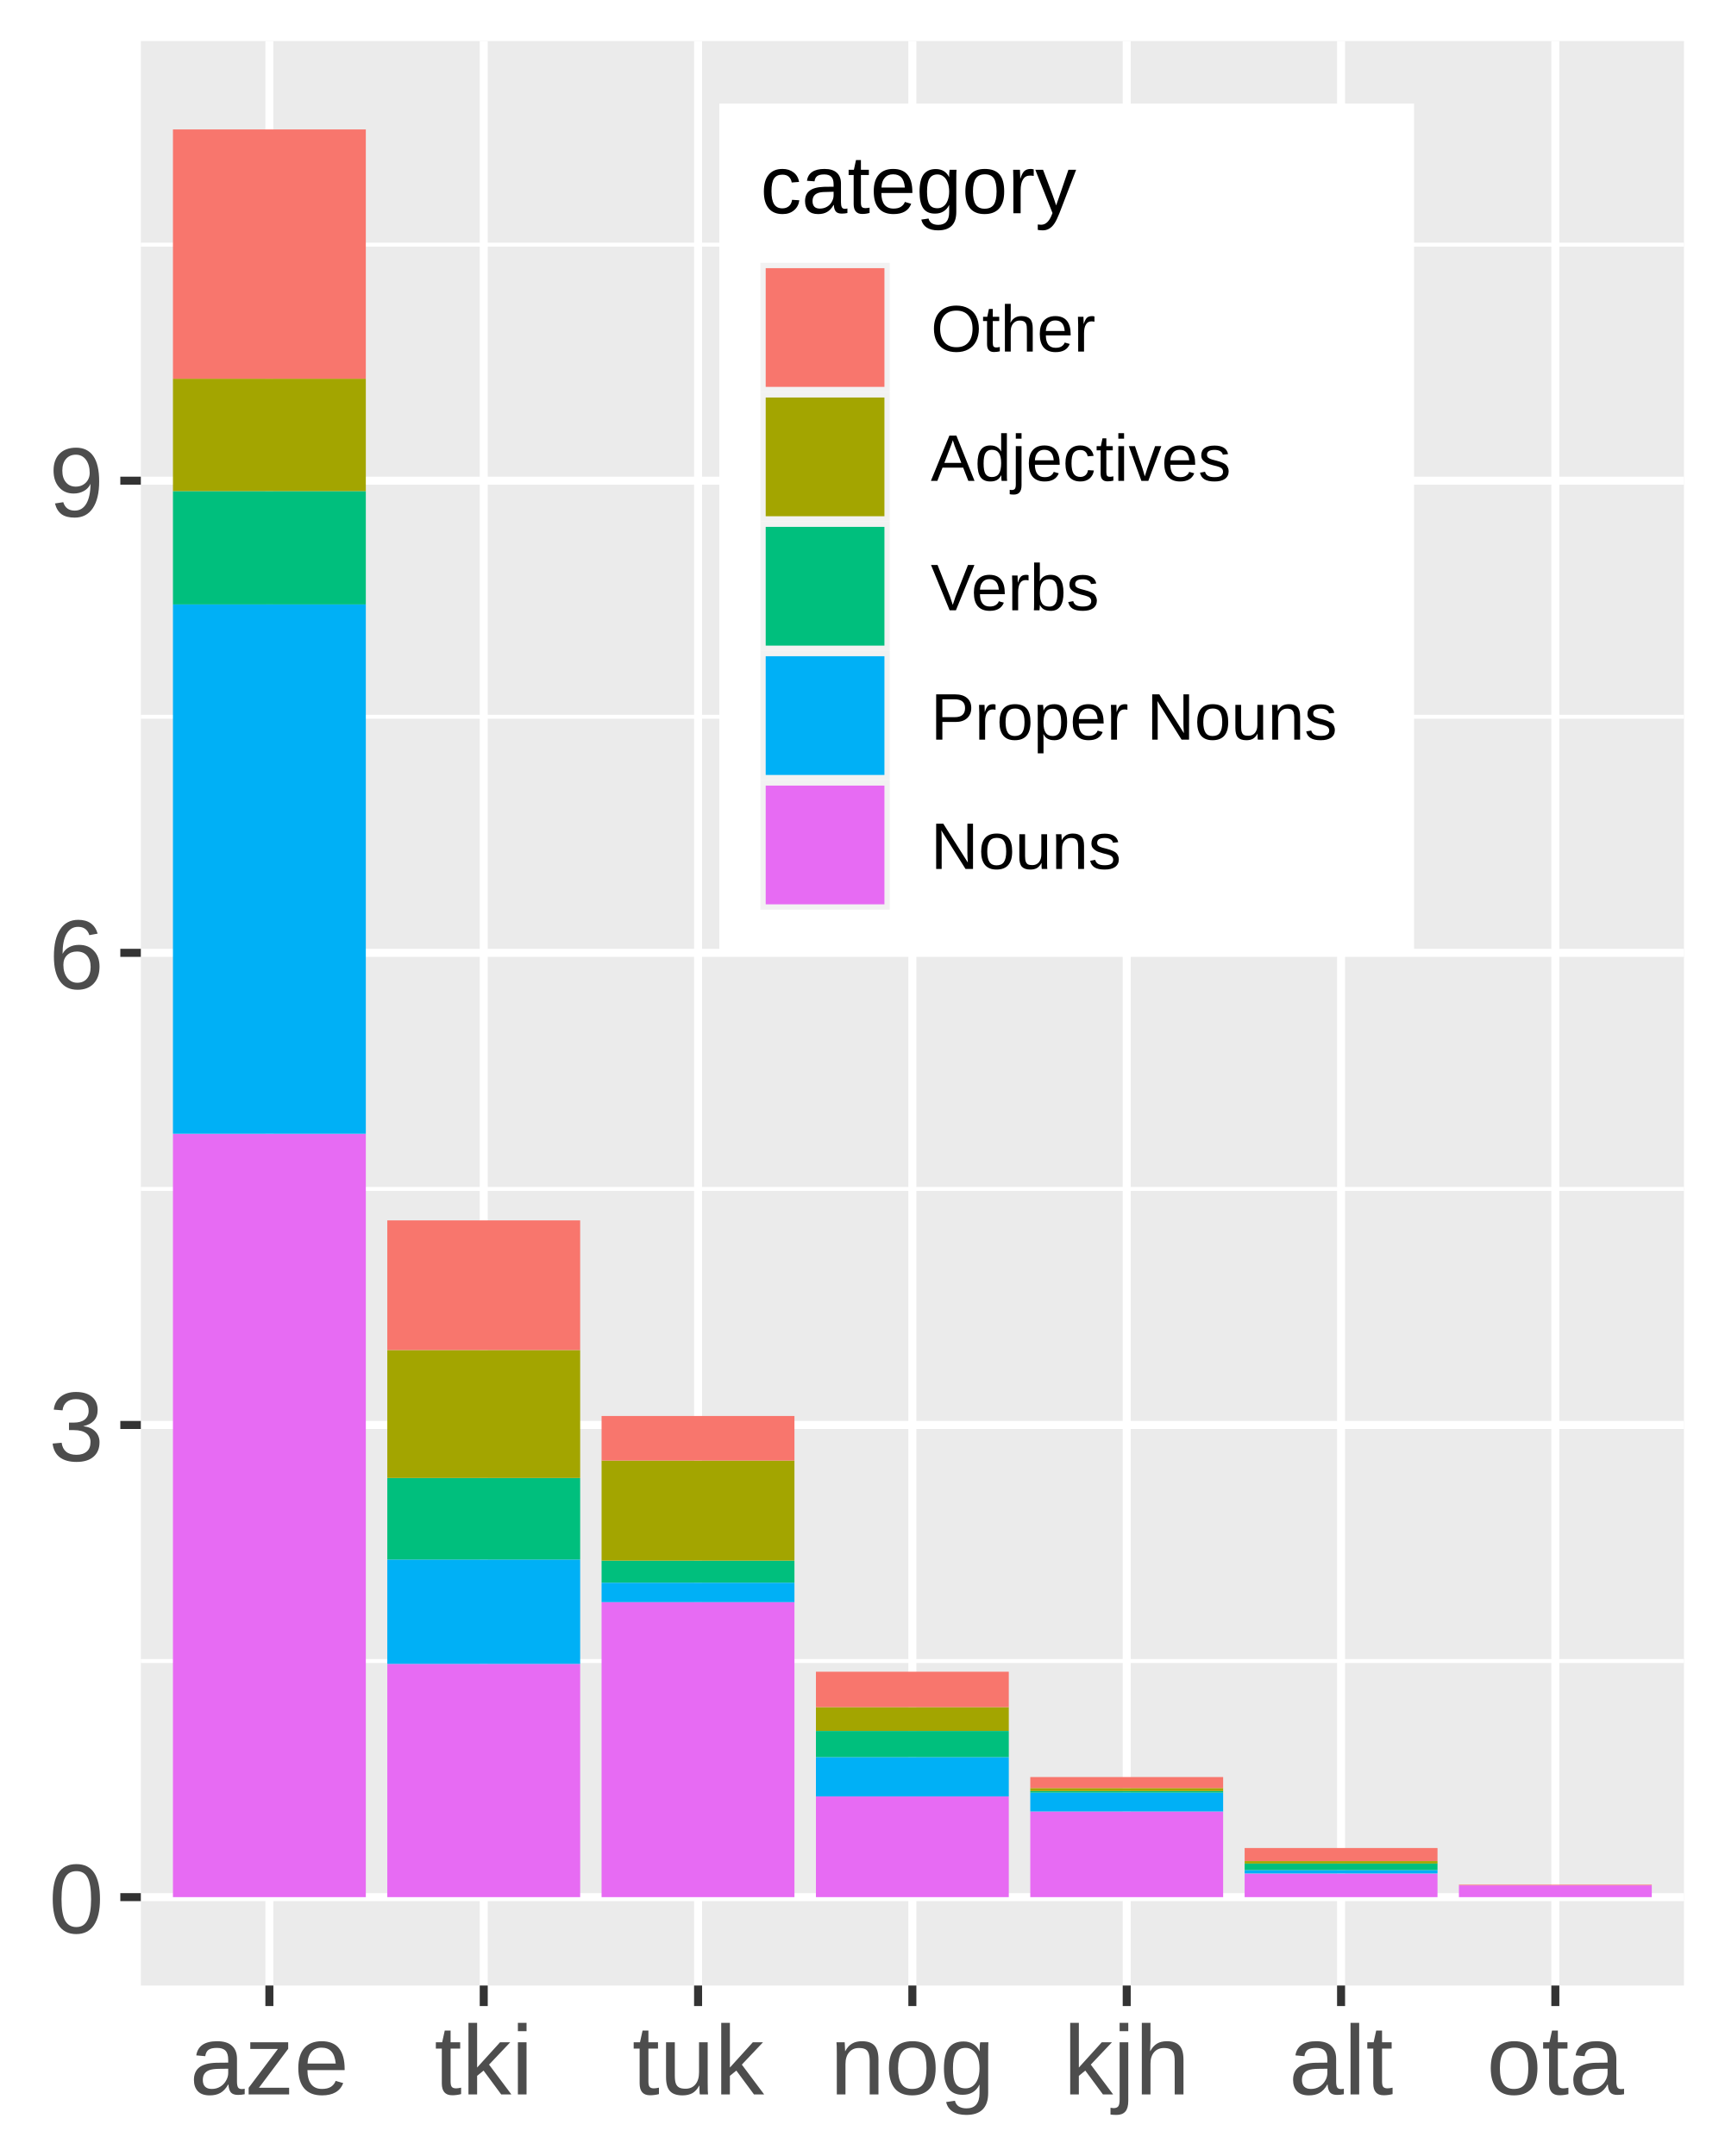
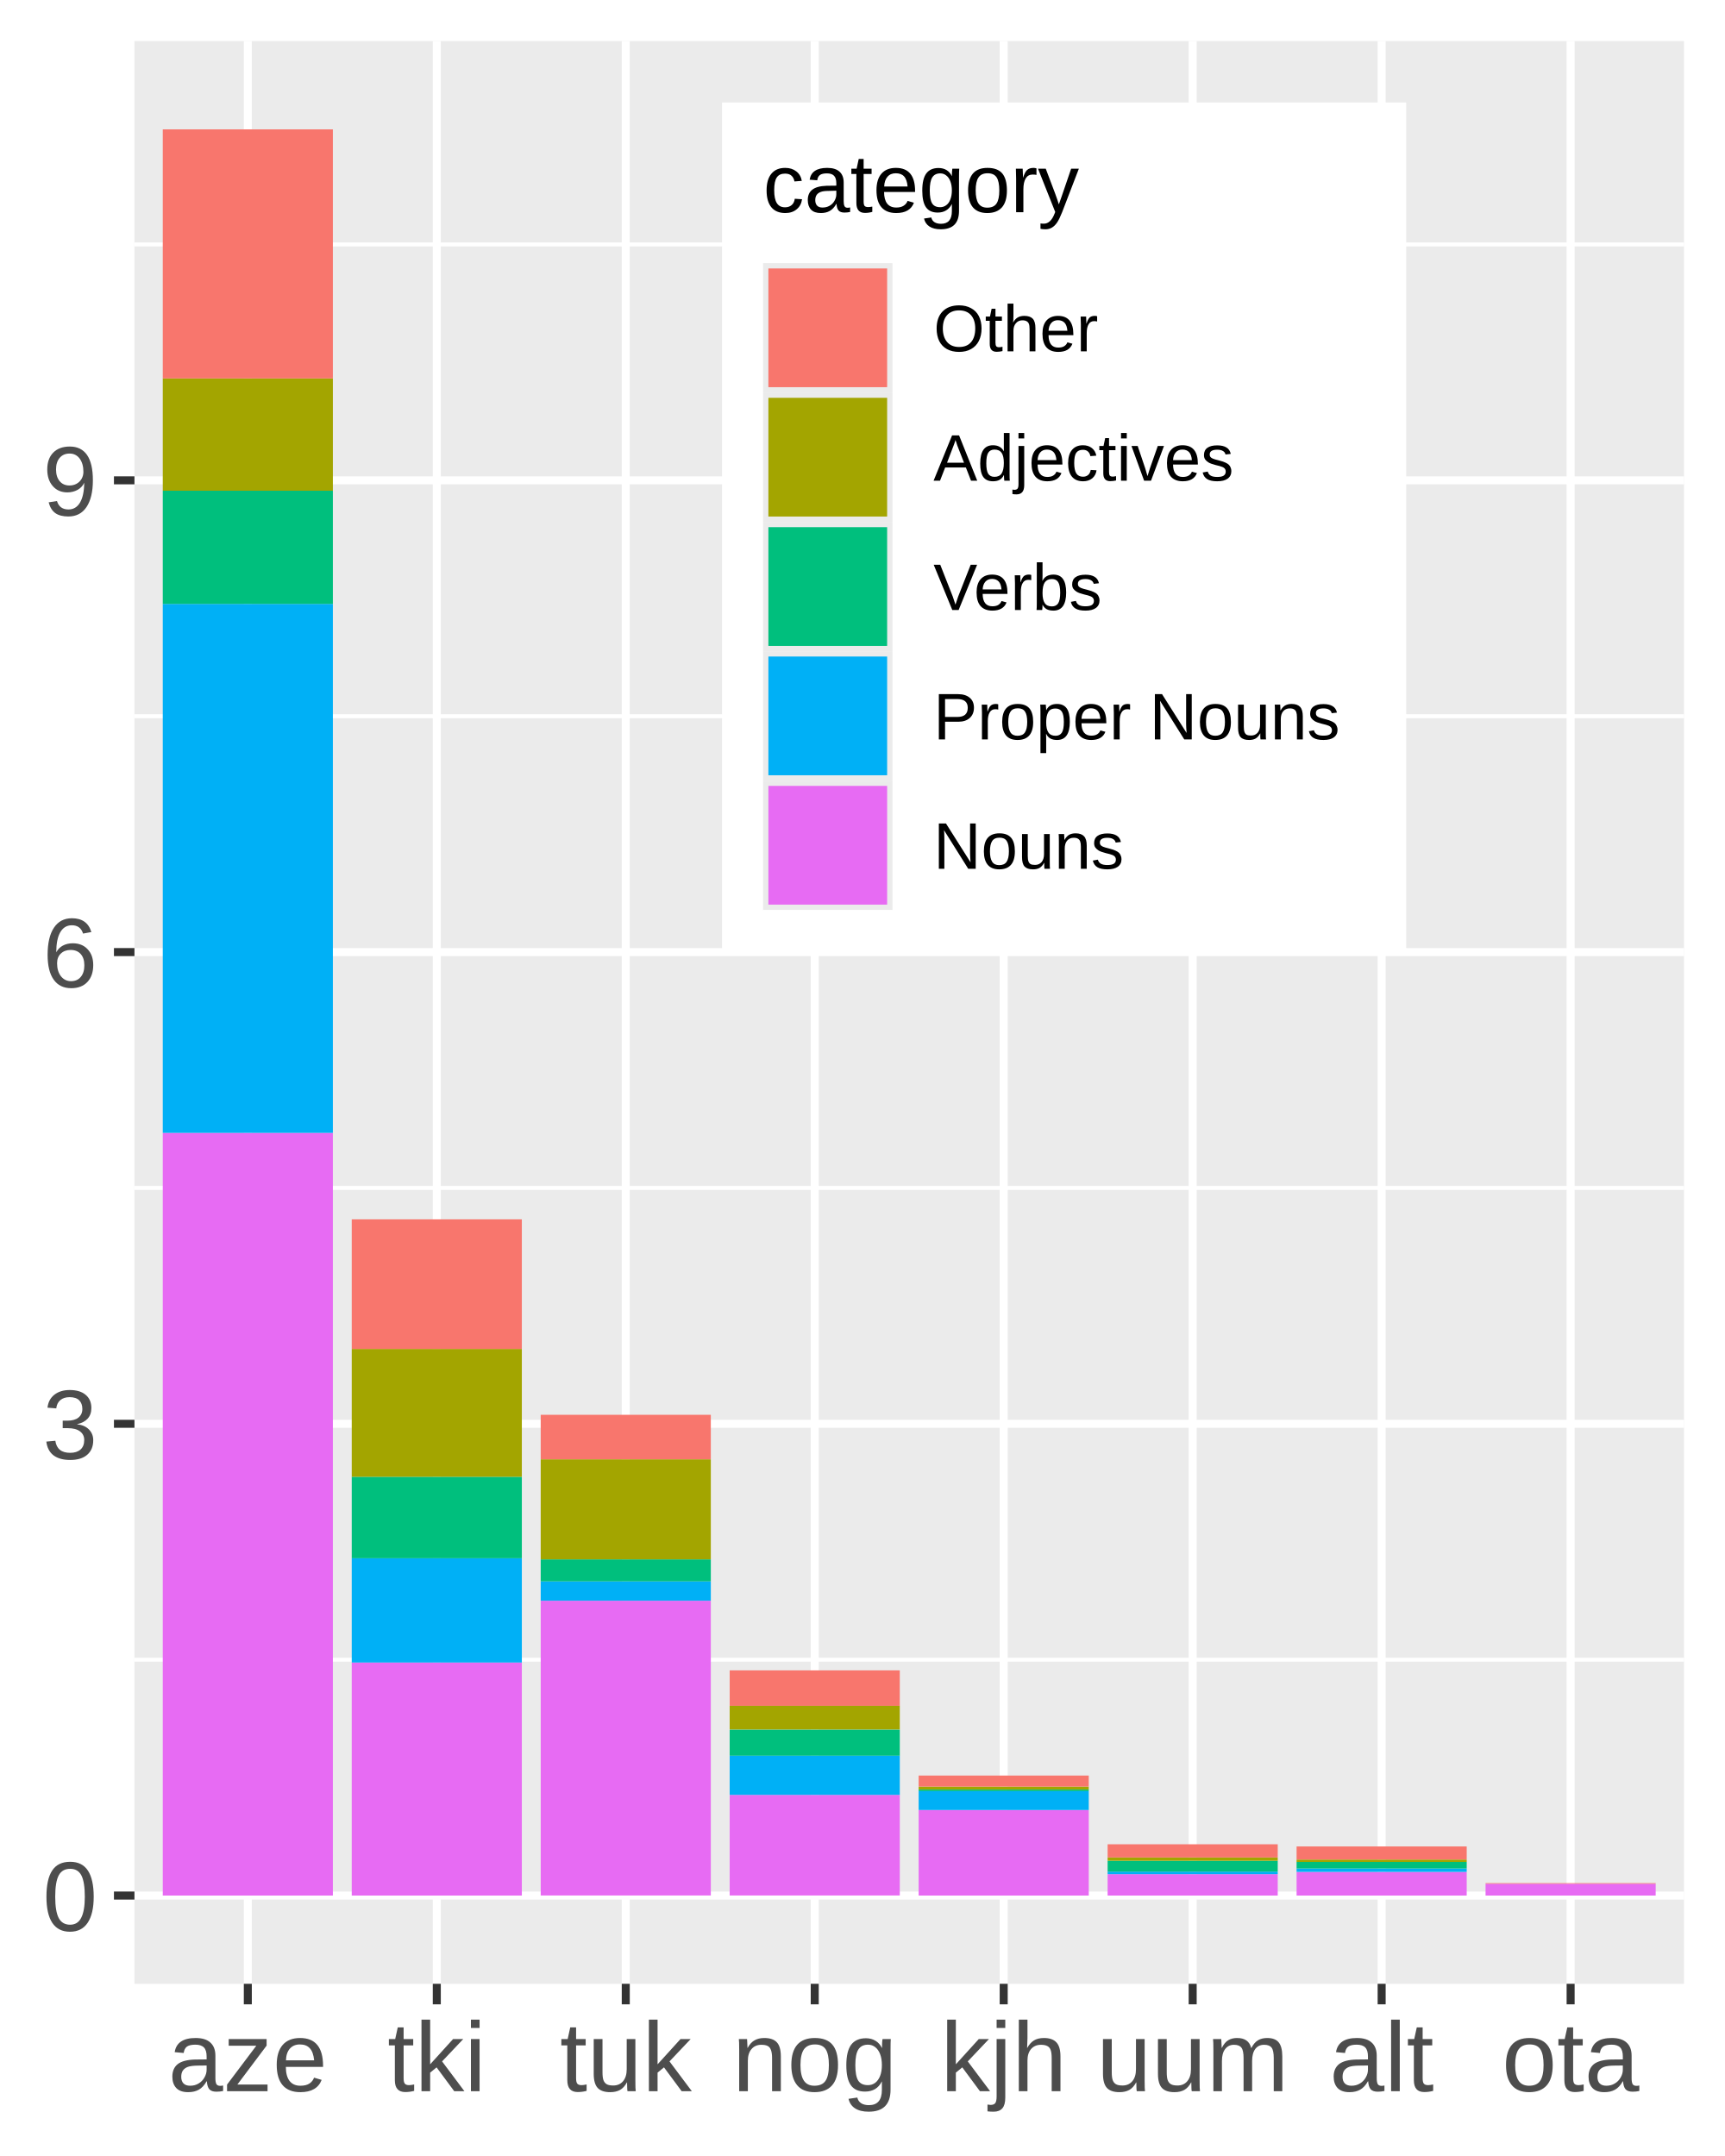
<svg xmlns="http://www.w3.org/2000/svg" class="svglite" width="230.40pt" height="288.00pt" viewBox="0 0 230.40 288.00">
  <defs>
    <style type="text/css">
    .svglite line, .svglite polyline, .svglite polygon, .svglite path, .svglite rect, .svglite circle {
      fill: none;
      stroke: #000000;
      stroke-linecap: round;
      stroke-linejoin: round;
      stroke-miterlimit: 10.00;
    }
    .svglite text {
      white-space: pre;
    }
  </style>
  </defs>
  <rect width="100%" height="100%" style="stroke: none; fill: #FFFFFF;" />
  <defs>
    <clipPath id="cpMC4wMHwyMzAuNDB8MC4wMHwyODguMDA=">
      <rect x="0.00" y="0.00" width="230.40" height="288.00" />
    </clipPath>
  </defs>
  <g clip-path="url(#cpMC4wMHwyMzAuNDB8MC4wMHwyODguMDA=)">
    <rect x="0.00" y="0.00" width="230.40" height="288.00" style="stroke-width: 1.07; stroke: #FFFFFF; fill: #FFFFFF;" />
  </g>
  <defs>
-     <clipPath id="cpMTguODF8MjI0LjkyfDUuNDh8MjY1LjIz">
-       <rect x="18.81" y="5.48" width="206.11" height="259.75" />
+     <clipPath id="cpMTcuOTZ8MjI0LjkyfDUuNDh8MjY1LjAw">
+       <rect x="17.96" y="5.48" width="206.96" height="259.52" />
    </clipPath>
  </defs>
-   <g clip-path="url(#cpMTguODF8MjI0LjkyfDUuNDh8MjY1LjIz)">
-     <rect x="18.81" y="5.48" width="206.11" height="259.75" style="stroke-width: 1.07; stroke: none; fill: #EBEBEB;" />
-     <polyline points="18.81,221.88 224.92,221.88 " style="stroke-width: 0.53; stroke: #FFFFFF; stroke-linecap: butt;" />
-     <polyline points="18.81,158.82 224.92,158.82 " style="stroke-width: 0.53; stroke: #FFFFFF; stroke-linecap: butt;" />
-     <polyline points="18.81,95.75 224.92,95.75 " style="stroke-width: 0.53; stroke: #FFFFFF; stroke-linecap: butt;" />
-     <polyline points="18.81,32.68 224.92,32.68 " style="stroke-width: 0.53; stroke: #FFFFFF; stroke-linecap: butt;" />
-     <polyline points="18.81,253.42 224.92,253.42 " style="stroke-width: 1.07; stroke: #FFFFFF; stroke-linecap: butt;" />
-     <polyline points="18.81,190.35 224.92,190.35 " style="stroke-width: 1.07; stroke: #FFFFFF; stroke-linecap: butt;" />
-     <polyline points="18.81,127.28 224.92,127.28 " style="stroke-width: 1.07; stroke: #FFFFFF; stroke-linecap: butt;" />
-     <polyline points="18.81,64.21 224.92,64.21 " style="stroke-width: 1.07; stroke: #FFFFFF; stroke-linecap: butt;" />
-     <polyline points="35.98,265.23 35.98,5.48 " style="stroke-width: 1.07; stroke: #FFFFFF; stroke-linecap: butt;" />
-     <polyline points="64.61,265.23 64.61,5.48 " style="stroke-width: 1.07; stroke: #FFFFFF; stroke-linecap: butt;" />
-     <polyline points="93.24,265.23 93.24,5.48 " style="stroke-width: 1.07; stroke: #FFFFFF; stroke-linecap: butt;" />
-     <polyline points="121.86,265.23 121.86,5.48 " style="stroke-width: 1.07; stroke: #FFFFFF; stroke-linecap: butt;" />
-     <polyline points="150.49,265.23 150.49,5.48 " style="stroke-width: 1.07; stroke: #FFFFFF; stroke-linecap: butt;" />
-     <polyline points="179.12,265.23 179.12,5.48 " style="stroke-width: 1.07; stroke: #FFFFFF; stroke-linecap: butt;" />
-     <polyline points="207.74,265.23 207.74,5.48 " style="stroke-width: 1.07; stroke: #FFFFFF; stroke-linecap: butt;" />
-     <rect x="23.10" y="151.46" width="25.76" height="101.96" style="stroke-width: 1.07; stroke: none; stroke-linecap: butt; stroke-linejoin: miter; fill: #E76BF3;" />
-     <rect x="23.10" y="80.73" width="25.76" height="70.72" style="stroke-width: 1.07; stroke: none; stroke-linecap: butt; stroke-linejoin: miter; fill: #00B0F6;" />
-     <rect x="23.10" y="65.60" width="25.76" height="15.14" style="stroke-width: 1.07; stroke: none; stroke-linecap: butt; stroke-linejoin: miter; fill: #00BF7D;" />
-     <rect x="23.10" y="50.59" width="25.76" height="15.01" style="stroke-width: 1.07; stroke: none; stroke-linecap: butt; stroke-linejoin: miter; fill: #A3A500;" />
-     <rect x="23.10" y="17.29" width="25.76" height="33.30" style="stroke-width: 1.07; stroke: none; stroke-linecap: butt; stroke-linejoin: miter; fill: #F8766D;" />
-     <rect x="51.73" y="222.26" width="25.76" height="31.16" style="stroke-width: 1.07; stroke: none; stroke-linecap: butt; stroke-linejoin: miter; fill: #E76BF3;" />
-     <rect x="51.73" y="208.32" width="25.76" height="13.94" style="stroke-width: 1.07; stroke: none; stroke-linecap: butt; stroke-linejoin: miter; fill: #00B0F6;" />
-     <rect x="51.73" y="197.43" width="25.76" height="10.89" style="stroke-width: 1.07; stroke: none; stroke-linecap: butt; stroke-linejoin: miter; fill: #00BF7D;" />
-     <rect x="51.73" y="180.34" width="25.76" height="17.09" style="stroke-width: 1.07; stroke: none; stroke-linecap: butt; stroke-linejoin: miter; fill: #A3A500;" />
-     <rect x="51.73" y="163.02" width="25.76" height="17.32" style="stroke-width: 1.07; stroke: none; stroke-linecap: butt; stroke-linejoin: miter; fill: #F8766D;" />
-     <rect x="80.35" y="214.00" width="25.76" height="39.42" style="stroke-width: 1.07; stroke: none; stroke-linecap: butt; stroke-linejoin: miter; fill: #E76BF3;" />
-     <rect x="80.35" y="211.42" width="25.76" height="2.59" style="stroke-width: 1.07; stroke: none; stroke-linecap: butt; stroke-linejoin: miter; fill: #00B0F6;" />
-     <rect x="80.35" y="208.47" width="25.76" height="2.94" style="stroke-width: 1.07; stroke: none; stroke-linecap: butt; stroke-linejoin: miter; fill: #00BF7D;" />
-     <rect x="80.35" y="195.10" width="25.76" height="13.37" style="stroke-width: 1.07; stroke: none; stroke-linecap: butt; stroke-linejoin: miter; fill: #A3A500;" />
-     <rect x="80.35" y="189.15" width="25.76" height="5.95" style="stroke-width: 1.07; stroke: none; stroke-linecap: butt; stroke-linejoin: miter; fill: #F8766D;" />
-     <rect x="108.98" y="239.97" width="25.76" height="13.45" style="stroke-width: 1.07; stroke: none; stroke-linecap: butt; stroke-linejoin: miter; fill: #E76BF3;" />
-     <rect x="108.98" y="234.71" width="25.76" height="5.26" style="stroke-width: 1.07; stroke: none; stroke-linecap: butt; stroke-linejoin: miter; fill: #00B0F6;" />
-     <rect x="108.98" y="231.22" width="25.76" height="3.49" style="stroke-width: 1.07; stroke: none; stroke-linecap: butt; stroke-linejoin: miter; fill: #00BF7D;" />
-     <rect x="108.98" y="228.04" width="25.76" height="3.17" style="stroke-width: 1.07; stroke: none; stroke-linecap: butt; stroke-linejoin: miter; fill: #A3A500;" />
-     <rect x="108.98" y="223.31" width="25.76" height="4.73" style="stroke-width: 1.07; stroke: none; stroke-linecap: butt; stroke-linejoin: miter; fill: #F8766D;" />
-     <rect x="137.61" y="241.98" width="25.76" height="11.44" style="stroke-width: 1.07; stroke: none; stroke-linecap: butt; stroke-linejoin: miter; fill: #E76BF3;" />
-     <rect x="137.61" y="239.46" width="25.76" height="2.52" style="stroke-width: 1.07; stroke: none; stroke-linecap: butt; stroke-linejoin: miter; fill: #00B0F6;" />
-     <rect x="137.61" y="239.25" width="25.76" height="0.21" style="stroke-width: 1.07; stroke: none; stroke-linecap: butt; stroke-linejoin: miter; fill: #00BF7D;" />
-     <rect x="137.61" y="238.85" width="25.76" height="0.40" style="stroke-width: 1.07; stroke: none; stroke-linecap: butt; stroke-linejoin: miter; fill: #A3A500;" />
-     <rect x="137.61" y="237.38" width="25.76" height="1.47" style="stroke-width: 1.07; stroke: none; stroke-linecap: butt; stroke-linejoin: miter; fill: #F8766D;" />
-     <rect x="166.24" y="250.27" width="25.76" height="3.15" style="stroke-width: 1.07; stroke: none; stroke-linecap: butt; stroke-linejoin: miter; fill: #E76BF3;" />
-     <rect x="166.24" y="249.80" width="25.76" height="0.46" style="stroke-width: 1.07; stroke: none; stroke-linecap: butt; stroke-linejoin: miter; fill: #00B0F6;" />
-     <rect x="166.24" y="248.92" width="25.76" height="0.88" style="stroke-width: 1.07; stroke: none; stroke-linecap: butt; stroke-linejoin: miter; fill: #00BF7D;" />
-     <rect x="166.24" y="248.61" width="25.76" height="0.32" style="stroke-width: 1.07; stroke: none; stroke-linecap: butt; stroke-linejoin: miter; fill: #A3A500;" />
-     <rect x="166.24" y="246.86" width="25.76" height="1.74" style="stroke-width: 1.07; stroke: none; stroke-linecap: butt; stroke-linejoin: miter; fill: #F8766D;" />
-     <rect x="194.86" y="251.84" width="25.76" height="1.58" style="stroke-width: 1.07; stroke: none; stroke-linecap: butt; stroke-linejoin: miter; fill: #E76BF3;" />
-     <rect x="194.86" y="251.84" width="25.76" height="0.00" style="stroke-width: 1.07; stroke: none; stroke-linecap: butt; stroke-linejoin: miter; fill: #00B0F6;" />
-     <rect x="194.86" y="251.84" width="25.76" height="0.00" style="stroke-width: 1.07; stroke: none; stroke-linecap: butt; stroke-linejoin: miter; fill: #00BF7D;" />
-     <rect x="194.86" y="251.84" width="25.76" height="0.00" style="stroke-width: 1.07; stroke: none; stroke-linecap: butt; stroke-linejoin: miter; fill: #A3A500;" />
-     <rect x="194.86" y="251.76" width="25.76" height="0.084" style="stroke-width: 1.07; stroke: none; stroke-linecap: butt; stroke-linejoin: miter; fill: #F8766D;" />
+   <g clip-path="url(#cpMTcuOTZ8MjI0LjkyfDUuNDh8MjY1LjAw)">
+     <rect x="17.96" y="5.48" width="206.96" height="259.52" style="stroke-width: 1.07; stroke: none; fill: #EBEBEB;" />
+     <polyline points="17.96,221.70 224.92,221.70 " style="stroke-width: 0.53; stroke: #FFFFFF; stroke-linecap: butt;" />
+     <polyline points="17.96,158.68 224.92,158.68 " style="stroke-width: 0.53; stroke: #FFFFFF; stroke-linecap: butt;" />
+     <polyline points="17.96,95.67 224.92,95.67 " style="stroke-width: 0.53; stroke: #FFFFFF; stroke-linecap: butt;" />
+     <polyline points="17.96,32.65 224.92,32.65 " style="stroke-width: 0.53; stroke: #FFFFFF; stroke-linecap: butt;" />
+     <polyline points="17.96,253.21 224.92,253.21 " style="stroke-width: 1.07; stroke: #FFFFFF; stroke-linecap: butt;" />
+     <polyline points="17.96,190.19 224.92,190.19 " style="stroke-width: 1.07; stroke: #FFFFFF; stroke-linecap: butt;" />
+     <polyline points="17.96,127.18 224.92,127.18 " style="stroke-width: 1.07; stroke: #FFFFFF; stroke-linecap: butt;" />
+     <polyline points="17.96,64.16 224.92,64.16 " style="stroke-width: 1.07; stroke: #FFFFFF; stroke-linecap: butt;" />
+     <polyline points="33.10,265.00 33.10,5.48 " style="stroke-width: 1.07; stroke: #FFFFFF; stroke-linecap: butt;" />
+     <polyline points="58.34,265.00 58.34,5.48 " style="stroke-width: 1.07; stroke: #FFFFFF; stroke-linecap: butt;" />
+     <polyline points="83.58,265.00 83.58,5.48 " style="stroke-width: 1.07; stroke: #FFFFFF; stroke-linecap: butt;" />
+     <polyline points="108.82,265.00 108.82,5.48 " style="stroke-width: 1.07; stroke: #FFFFFF; stroke-linecap: butt;" />
+     <polyline points="134.06,265.00 134.06,5.48 " style="stroke-width: 1.07; stroke: #FFFFFF; stroke-linecap: butt;" />
+     <polyline points="159.30,265.00 159.30,5.48 " style="stroke-width: 1.07; stroke: #FFFFFF; stroke-linecap: butt;" />
+     <polyline points="184.54,265.00 184.54,5.48 " style="stroke-width: 1.07; stroke: #FFFFFF; stroke-linecap: butt;" />
+     <polyline points="209.78,265.00 209.78,5.48 " style="stroke-width: 1.07; stroke: #FFFFFF; stroke-linecap: butt;" />
+     <rect x="21.74" y="151.33" width="22.72" height="101.88" style="stroke-width: 1.07; stroke: none; stroke-linecap: butt; stroke-linejoin: miter; fill: #E76BF3;" />
+     <rect x="21.74" y="80.67" width="22.72" height="70.66" style="stroke-width: 1.07; stroke: none; stroke-linecap: butt; stroke-linejoin: miter; fill: #00B0F6;" />
+     <rect x="21.74" y="65.55" width="22.72" height="15.12" style="stroke-width: 1.07; stroke: none; stroke-linecap: butt; stroke-linejoin: miter; fill: #00BF7D;" />
+     <rect x="21.74" y="50.55" width="22.72" height="15.00" style="stroke-width: 1.07; stroke: none; stroke-linecap: butt; stroke-linejoin: miter; fill: #A3A500;" />
+     <rect x="21.74" y="17.28" width="22.72" height="33.27" style="stroke-width: 1.07; stroke: none; stroke-linecap: butt; stroke-linejoin: miter; fill: #F8766D;" />
+     <rect x="46.98" y="222.08" width="22.72" height="31.13" style="stroke-width: 1.07; stroke: none; stroke-linecap: butt; stroke-linejoin: miter; fill: #E76BF3;" />
+     <rect x="46.98" y="208.15" width="22.72" height="13.93" style="stroke-width: 1.07; stroke: none; stroke-linecap: butt; stroke-linejoin: miter; fill: #00B0F6;" />
+     <rect x="46.98" y="197.27" width="22.72" height="10.88" style="stroke-width: 1.07; stroke: none; stroke-linecap: butt; stroke-linejoin: miter; fill: #00BF7D;" />
+     <rect x="46.98" y="180.19" width="22.72" height="17.08" style="stroke-width: 1.07; stroke: none; stroke-linecap: butt; stroke-linejoin: miter; fill: #A3A500;" />
+     <rect x="46.98" y="162.88" width="22.72" height="17.31" style="stroke-width: 1.07; stroke: none; stroke-linecap: butt; stroke-linejoin: miter; fill: #F8766D;" />
+     <rect x="72.22" y="213.82" width="22.72" height="39.38" style="stroke-width: 1.07; stroke: none; stroke-linecap: butt; stroke-linejoin: miter; fill: #E76BF3;" />
+     <rect x="72.22" y="211.24" width="22.72" height="2.58" style="stroke-width: 1.07; stroke: none; stroke-linecap: butt; stroke-linejoin: miter; fill: #00B0F6;" />
+     <rect x="72.22" y="208.30" width="22.72" height="2.94" style="stroke-width: 1.07; stroke: none; stroke-linecap: butt; stroke-linejoin: miter; fill: #00BF7D;" />
+     <rect x="72.22" y="194.94" width="22.72" height="13.36" style="stroke-width: 1.07; stroke: none; stroke-linecap: butt; stroke-linejoin: miter; fill: #A3A500;" />
+     <rect x="72.22" y="188.99" width="22.72" height="5.94" style="stroke-width: 1.07; stroke: none; stroke-linecap: butt; stroke-linejoin: miter; fill: #F8766D;" />
+     <rect x="97.46" y="239.76" width="22.72" height="13.44" style="stroke-width: 1.07; stroke: none; stroke-linecap: butt; stroke-linejoin: miter; fill: #E76BF3;" />
+     <rect x="97.46" y="234.51" width="22.72" height="5.25" style="stroke-width: 1.07; stroke: none; stroke-linecap: butt; stroke-linejoin: miter; fill: #00B0F6;" />
+     <rect x="97.46" y="231.03" width="22.72" height="3.49" style="stroke-width: 1.07; stroke: none; stroke-linecap: butt; stroke-linejoin: miter; fill: #00BF7D;" />
+     <rect x="97.46" y="227.85" width="22.72" height="3.17" style="stroke-width: 1.07; stroke: none; stroke-linecap: butt; stroke-linejoin: miter; fill: #A3A500;" />
+     <rect x="97.46" y="223.13" width="22.72" height="4.73" style="stroke-width: 1.07; stroke: none; stroke-linecap: butt; stroke-linejoin: miter; fill: #F8766D;" />
+     <rect x="122.70" y="241.78" width="22.72" height="11.43" style="stroke-width: 1.07; stroke: none; stroke-linecap: butt; stroke-linejoin: miter; fill: #E76BF3;" />
+     <rect x="122.70" y="239.26" width="22.72" height="2.52" style="stroke-width: 1.07; stroke: none; stroke-linecap: butt; stroke-linejoin: miter; fill: #00B0F6;" />
+     <rect x="122.70" y="239.05" width="22.72" height="0.21" style="stroke-width: 1.07; stroke: none; stroke-linecap: butt; stroke-linejoin: miter; fill: #00BF7D;" />
+     <rect x="122.70" y="238.65" width="22.72" height="0.40" style="stroke-width: 1.07; stroke: none; stroke-linecap: butt; stroke-linejoin: miter; fill: #A3A500;" />
+     <rect x="122.70" y="237.18" width="22.72" height="1.47" style="stroke-width: 1.07; stroke: none; stroke-linecap: butt; stroke-linejoin: miter; fill: #F8766D;" />
+     <rect x="147.94" y="250.35" width="22.72" height="2.86" style="stroke-width: 1.07; stroke: none; stroke-linecap: butt; stroke-linejoin: miter; fill: #E76BF3;" />
+     <rect x="147.94" y="250.01" width="22.72" height="0.34" style="stroke-width: 1.07; stroke: none; stroke-linecap: butt; stroke-linejoin: miter; fill: #00B0F6;" />
+     <rect x="147.94" y="248.56" width="22.72" height="1.45" style="stroke-width: 1.07; stroke: none; stroke-linecap: butt; stroke-linejoin: miter; fill: #00BF7D;" />
+     <rect x="147.94" y="248.12" width="22.72" height="0.44" style="stroke-width: 1.07; stroke: none; stroke-linecap: butt; stroke-linejoin: miter; fill: #A3A500;" />
+     <rect x="147.94" y="246.36" width="22.72" height="1.76" style="stroke-width: 1.07; stroke: none; stroke-linecap: butt; stroke-linejoin: miter; fill: #F8766D;" />
+     <rect x="173.18" y="250.06" width="22.72" height="3.15" style="stroke-width: 1.07; stroke: none; stroke-linecap: butt; stroke-linejoin: miter; fill: #E76BF3;" />
+     <rect x="173.18" y="249.59" width="22.72" height="0.46" style="stroke-width: 1.07; stroke: none; stroke-linecap: butt; stroke-linejoin: miter; fill: #00B0F6;" />
+     <rect x="173.18" y="248.71" width="22.72" height="0.88" style="stroke-width: 1.07; stroke: none; stroke-linecap: butt; stroke-linejoin: miter; fill: #00BF7D;" />
+     <rect x="173.18" y="248.40" width="22.72" height="0.32" style="stroke-width: 1.07; stroke: none; stroke-linecap: butt; stroke-linejoin: miter; fill: #A3A500;" />
+     <rect x="173.18" y="246.65" width="22.72" height="1.74" style="stroke-width: 1.07; stroke: none; stroke-linecap: butt; stroke-linejoin: miter; fill: #F8766D;" />
+     <rect x="198.42" y="251.63" width="22.72" height="1.58" style="stroke-width: 1.07; stroke: none; stroke-linecap: butt; stroke-linejoin: miter; fill: #E76BF3;" />
+     <rect x="198.42" y="251.63" width="22.72" height="0.00" style="stroke-width: 1.07; stroke: none; stroke-linecap: butt; stroke-linejoin: miter; fill: #00B0F6;" />
+     <rect x="198.42" y="251.63" width="22.72" height="0.00" style="stroke-width: 1.07; stroke: none; stroke-linecap: butt; stroke-linejoin: miter; fill: #00BF7D;" />
+     <rect x="198.42" y="251.63" width="22.72" height="0.00" style="stroke-width: 1.07; stroke: none; stroke-linecap: butt; stroke-linejoin: miter; fill: #A3A500;" />
+     <rect x="198.42" y="251.55" width="22.72" height="0.084" style="stroke-width: 1.07; stroke: none; stroke-linecap: butt; stroke-linejoin: miter; fill: #F8766D;" />
  </g>
  <g clip-path="url(#cpMC4wMHwyMzAuNDB8MC4wMHwyODguMDA=)">
-     <text x="13.87" y="258.23" text-anchor="end" style="font-size: 13.20px;fill: #4D4D4D; font-family: &quot;Liberation Sans&quot;;" textLength="8.40px" lengthAdjust="spacingAndGlyphs">0</text>
-     <text x="13.87" y="195.16" text-anchor="end" style="font-size: 13.20px;fill: #4D4D4D; font-family: &quot;Liberation Sans&quot;;" textLength="8.40px" lengthAdjust="spacingAndGlyphs">3</text>
-     <text x="13.87" y="132.09" text-anchor="end" style="font-size: 13.20px;fill: #4D4D4D; font-family: &quot;Liberation Sans&quot;;" textLength="8.40px" lengthAdjust="spacingAndGlyphs">6</text>
-     <text x="13.87" y="69.02" text-anchor="end" style="font-size: 13.20px;fill: #4D4D4D; font-family: &quot;Liberation Sans&quot;;" textLength="8.40px" lengthAdjust="spacingAndGlyphs">9</text>
-     <polyline points="16.07,253.42 18.81,253.42 " style="stroke-width: 1.07; stroke: #333333; stroke-linecap: butt;" />
-     <polyline points="16.07,190.35 18.81,190.35 " style="stroke-width: 1.07; stroke: #333333; stroke-linecap: butt;" />
-     <polyline points="16.07,127.28 18.81,127.28 " style="stroke-width: 1.07; stroke: #333333; stroke-linecap: butt;" />
-     <polyline points="16.07,64.21 18.81,64.21 " style="stroke-width: 1.07; stroke: #333333; stroke-linecap: butt;" />
-     <polyline points="35.98,267.97 35.98,265.23 " style="stroke-width: 1.07; stroke: #333333; stroke-linecap: butt;" />
-     <polyline points="64.61,267.97 64.61,265.23 " style="stroke-width: 1.07; stroke: #333333; stroke-linecap: butt;" />
-     <polyline points="93.24,267.97 93.24,265.23 " style="stroke-width: 1.07; stroke: #333333; stroke-linecap: butt;" />
-     <polyline points="121.86,267.97 121.86,265.23 " style="stroke-width: 1.07; stroke: #333333; stroke-linecap: butt;" />
-     <polyline points="150.49,267.97 150.49,265.23 " style="stroke-width: 1.07; stroke: #333333; stroke-linecap: butt;" />
-     <polyline points="179.12,267.97 179.12,265.23 " style="stroke-width: 1.07; stroke: #333333; stroke-linecap: butt;" />
-     <polyline points="207.74,267.97 207.74,265.23 " style="stroke-width: 1.07; stroke: #333333; stroke-linecap: butt;" />
-     <text x="35.98" y="279.78" text-anchor="middle" style="font-size: 13.20px;fill: #4D4D4D; font-family: &quot;Liberation Sans&quot;;" textLength="23.13px" lengthAdjust="spacingAndGlyphs">aze</text>
-     <text x="64.61" y="279.78" text-anchor="middle" style="font-size: 13.20px;fill: #4D4D4D; font-family: &quot;Liberation Sans&quot;;" textLength="16.47px" lengthAdjust="spacingAndGlyphs">tki</text>
-     <text x="93.24" y="279.78" text-anchor="middle" style="font-size: 13.20px;fill: #4D4D4D; font-family: &quot;Liberation Sans&quot;;" textLength="21.17px" lengthAdjust="spacingAndGlyphs">tuk</text>
-     <text x="121.86" y="279.78" text-anchor="middle" style="font-size: 13.20px;fill: #4D4D4D; font-family: &quot;Liberation Sans&quot;;" textLength="24.80px" lengthAdjust="spacingAndGlyphs">nog</text>
-     <text x="150.49" y="279.78" text-anchor="middle" style="font-size: 13.20px;fill: #4D4D4D; font-family: &quot;Liberation Sans&quot;;" textLength="19.66px" lengthAdjust="spacingAndGlyphs">kjh</text>
-     <text x="179.12" y="279.78" text-anchor="middle" style="font-size: 13.20px;fill: #4D4D4D; font-family: &quot;Liberation Sans&quot;;" textLength="16.92px" lengthAdjust="spacingAndGlyphs">alt</text>
-     <text x="207.74" y="279.78" text-anchor="middle" style="font-size: 13.20px;fill: #4D4D4D; font-family: &quot;Liberation Sans&quot;;" textLength="21.33px" lengthAdjust="spacingAndGlyphs">ota</text>
-     <rect x="96.08" y="13.84" width="92.79" height="113.15" style="stroke-width: 1.07; stroke: none; fill: #FFFFFF;" />
-     <text x="101.56" y="28.49" style="font-size: 11.00px; font-family: &quot;Liberation Sans&quot;;" textLength="48.61px" lengthAdjust="spacingAndGlyphs">category</text>
-     <rect x="101.56" y="35.11" width="17.28" height="17.28" style="stroke-width: 1.07; stroke: none; fill: #F2F2F2;" />
-     <rect x="102.27" y="35.82" width="15.86" height="15.86" style="stroke-width: 1.07; stroke: none; stroke-linecap: butt; stroke-linejoin: miter; fill: #F8766D;" />
-     <rect x="101.56" y="52.39" width="17.28" height="17.28" style="stroke-width: 1.07; stroke: none; fill: #F2F2F2;" />
-     <rect x="102.27" y="53.10" width="15.86" height="15.86" style="stroke-width: 1.07; stroke: none; stroke-linecap: butt; stroke-linejoin: miter; fill: #A3A500;" />
-     <rect x="101.56" y="69.67" width="17.28" height="17.28" style="stroke-width: 1.07; stroke: none; fill: #F2F2F2;" />
-     <rect x="102.27" y="70.38" width="15.86" height="15.86" style="stroke-width: 1.07; stroke: none; stroke-linecap: butt; stroke-linejoin: miter; fill: #00BF7D;" />
-     <rect x="101.56" y="86.95" width="17.28" height="17.28" style="stroke-width: 1.07; stroke: none; fill: #F2F2F2;" />
-     <rect x="102.27" y="87.66" width="15.86" height="15.86" style="stroke-width: 1.07; stroke: none; stroke-linecap: butt; stroke-linejoin: miter; fill: #00B0F6;" />
-     <rect x="101.56" y="104.23" width="17.28" height="17.28" style="stroke-width: 1.07; stroke: none; fill: #F2F2F2;" />
-     <rect x="102.27" y="104.94" width="15.86" height="15.86" style="stroke-width: 1.07; stroke: none; stroke-linecap: butt; stroke-linejoin: miter; fill: #E76BF3;" />
-     <text x="124.32" y="46.96" style="font-size: 8.80px; font-family: &quot;Liberation Sans&quot;;" textLength="24.98px" lengthAdjust="spacingAndGlyphs">Other</text>
-     <text x="124.32" y="64.24" style="font-size: 8.80px; font-family: &quot;Liberation Sans&quot;;" textLength="45.26px" lengthAdjust="spacingAndGlyphs">Adjectives</text>
-     <text x="124.32" y="81.52" style="font-size: 8.80px; font-family: &quot;Liberation Sans&quot;;" textLength="24.54px" lengthAdjust="spacingAndGlyphs">Verbs</text>
-     <text x="124.32" y="98.80" style="font-size: 8.80px; font-family: &quot;Liberation Sans&quot;;" textLength="59.07px" lengthAdjust="spacingAndGlyphs">Proper Nouns</text>
-     <text x="124.32" y="116.08" style="font-size: 8.80px; font-family: &quot;Liberation Sans&quot;;" textLength="27.70px" lengthAdjust="spacingAndGlyphs">Nouns</text>
+     <text x="13.03" y="257.92" text-anchor="end" style="font-size: 13.20px;fill: #4D4D4D; font-family: &quot;Arial&quot;;" textLength="7.55px" lengthAdjust="spacingAndGlyphs">0</text>
+     <text x="13.03" y="194.90" text-anchor="end" style="font-size: 13.20px;fill: #4D4D4D; font-family: &quot;Arial&quot;;" textLength="7.55px" lengthAdjust="spacingAndGlyphs">3</text>
+     <text x="13.03" y="131.88" text-anchor="end" style="font-size: 13.20px;fill: #4D4D4D; font-family: &quot;Arial&quot;;" textLength="7.55px" lengthAdjust="spacingAndGlyphs">6</text>
+     <text x="13.03" y="68.87" text-anchor="end" style="font-size: 13.20px;fill: #4D4D4D; font-family: &quot;Arial&quot;;" textLength="7.55px" lengthAdjust="spacingAndGlyphs">9</text>
+     <polyline points="15.22,253.21 17.96,253.21 " style="stroke-width: 1.07; stroke: #333333; stroke-linecap: butt;" />
+     <polyline points="15.22,190.19 17.96,190.19 " style="stroke-width: 1.07; stroke: #333333; stroke-linecap: butt;" />
+     <polyline points="15.22,127.18 17.96,127.18 " style="stroke-width: 1.07; stroke: #333333; stroke-linecap: butt;" />
+     <polyline points="15.22,64.16 17.96,64.16 " style="stroke-width: 1.07; stroke: #333333; stroke-linecap: butt;" />
+     <polyline points="33.10,267.74 33.10,265.00 " style="stroke-width: 1.07; stroke: #333333; stroke-linecap: butt;" />
+     <polyline points="58.34,267.74 58.34,265.00 " style="stroke-width: 1.07; stroke: #333333; stroke-linecap: butt;" />
+     <polyline points="83.58,267.74 83.58,265.00 " style="stroke-width: 1.07; stroke: #333333; stroke-linecap: butt;" />
+     <polyline points="108.82,267.74 108.82,265.00 " style="stroke-width: 1.07; stroke: #333333; stroke-linecap: butt;" />
+     <polyline points="134.06,267.74 134.06,265.00 " style="stroke-width: 1.07; stroke: #333333; stroke-linecap: butt;" />
+     <polyline points="159.30,267.74 159.30,265.00 " style="stroke-width: 1.07; stroke: #333333; stroke-linecap: butt;" />
+     <polyline points="184.54,267.74 184.54,265.00 " style="stroke-width: 1.07; stroke: #333333; stroke-linecap: butt;" />
+     <polyline points="209.78,267.74 209.78,265.00 " style="stroke-width: 1.07; stroke: #333333; stroke-linecap: butt;" />
+     <text x="33.10" y="279.35" text-anchor="middle" style="font-size: 13.20px;fill: #4D4D4D; font-family: &quot;Arial&quot;;" textLength="21.04px" lengthAdjust="spacingAndGlyphs">aze</text>
+     <text x="58.34" y="279.35" text-anchor="middle" style="font-size: 13.20px;fill: #4D4D4D; font-family: &quot;Arial&quot;;" textLength="15.21px" lengthAdjust="spacingAndGlyphs">tki</text>
+     <text x="83.58" y="279.35" text-anchor="middle" style="font-size: 13.20px;fill: #4D4D4D; font-family: &quot;Arial&quot;;" textLength="19.95px" lengthAdjust="spacingAndGlyphs">tuk</text>
+     <text x="108.82" y="279.35" text-anchor="middle" style="font-size: 13.20px;fill: #4D4D4D; font-family: &quot;Arial&quot;;" textLength="24.24px" lengthAdjust="spacingAndGlyphs">nog</text>
+     <text x="134.06" y="279.35" text-anchor="middle" style="font-size: 13.20px;fill: #4D4D4D; font-family: &quot;Arial&quot;;" textLength="18.60px" lengthAdjust="spacingAndGlyphs">kjh</text>
+     <text x="159.30" y="279.35" text-anchor="middle" style="font-size: 13.20px;fill: #4D4D4D; font-family: &quot;Arial&quot;;" textLength="28.63px" lengthAdjust="spacingAndGlyphs">uum</text>
+     <text x="184.54" y="279.35" text-anchor="middle" style="font-size: 13.20px;fill: #4D4D4D; font-family: &quot;Arial&quot;;" textLength="15.57px" lengthAdjust="spacingAndGlyphs">alt</text>
+     <text x="209.78" y="279.35" text-anchor="middle" style="font-size: 13.20px;fill: #4D4D4D; font-family: &quot;Arial&quot;;" textLength="20.14px" lengthAdjust="spacingAndGlyphs">ota</text>
+     <rect x="96.44" y="13.69" width="91.38" height="113.34" style="stroke-width: 1.07; stroke: none; fill: #FFFFFF;" />
+     <text x="101.92" y="28.35" style="font-size: 11.00px; font-family: &quot;Arial&quot;;" textLength="45.20px" lengthAdjust="spacingAndGlyphs">category</text>
+     <rect x="101.92" y="35.15" width="17.28" height="17.28" style="stroke-width: 1.07; stroke: none; fill: #EBEBEB;" />
+     <rect x="102.63" y="35.86" width="15.86" height="15.86" style="stroke-width: 1.07; stroke: none; stroke-linecap: butt; stroke-linejoin: miter; fill: #F8766D;" />
+     <rect x="101.92" y="52.43" width="17.28" height="17.28" style="stroke-width: 1.07; stroke: none; fill: #EBEBEB;" />
+     <rect x="102.63" y="53.14" width="15.86" height="15.86" style="stroke-width: 1.07; stroke: none; stroke-linecap: butt; stroke-linejoin: miter; fill: #A3A500;" />
+     <rect x="101.92" y="69.71" width="17.28" height="17.28" style="stroke-width: 1.07; stroke: none; fill: #EBEBEB;" />
+     <rect x="102.63" y="70.42" width="15.86" height="15.86" style="stroke-width: 1.07; stroke: none; stroke-linecap: butt; stroke-linejoin: miter; fill: #00BF7D;" />
+     <rect x="101.92" y="86.99" width="17.28" height="17.28" style="stroke-width: 1.07; stroke: none; fill: #EBEBEB;" />
+     <rect x="102.63" y="87.70" width="15.86" height="15.86" style="stroke-width: 1.07; stroke: none; stroke-linecap: butt; stroke-linejoin: miter; fill: #00B0F6;" />
+     <rect x="101.92" y="104.27" width="17.28" height="17.28" style="stroke-width: 1.07; stroke: none; fill: #EBEBEB;" />
+     <rect x="102.63" y="104.98" width="15.86" height="15.86" style="stroke-width: 1.07; stroke: none; stroke-linecap: butt; stroke-linejoin: miter; fill: #E76BF3;" />
+     <text x="124.68" y="46.93" style="font-size: 8.80px; font-family: &quot;Arial&quot;;" textLength="24.08px" lengthAdjust="spacingAndGlyphs">Other</text>
+     <text x="124.68" y="64.21" style="font-size: 8.80px; font-family: &quot;Arial&quot;;" textLength="41.57px" lengthAdjust="spacingAndGlyphs">Adjectives</text>
+     <text x="124.68" y="81.49" style="font-size: 8.80px; font-family: &quot;Arial&quot;;" textLength="23.49px" lengthAdjust="spacingAndGlyphs">Verbs</text>
+     <text x="124.68" y="98.77" style="font-size: 8.80px; font-family: &quot;Arial&quot;;" textLength="57.66px" lengthAdjust="spacingAndGlyphs">Proper Nouns</text>
+     <text x="124.68" y="116.05" style="font-size: 8.80px; font-family: &quot;Arial&quot;;" textLength="27.09px" lengthAdjust="spacingAndGlyphs">Nouns</text>
  </g>
</svg>
